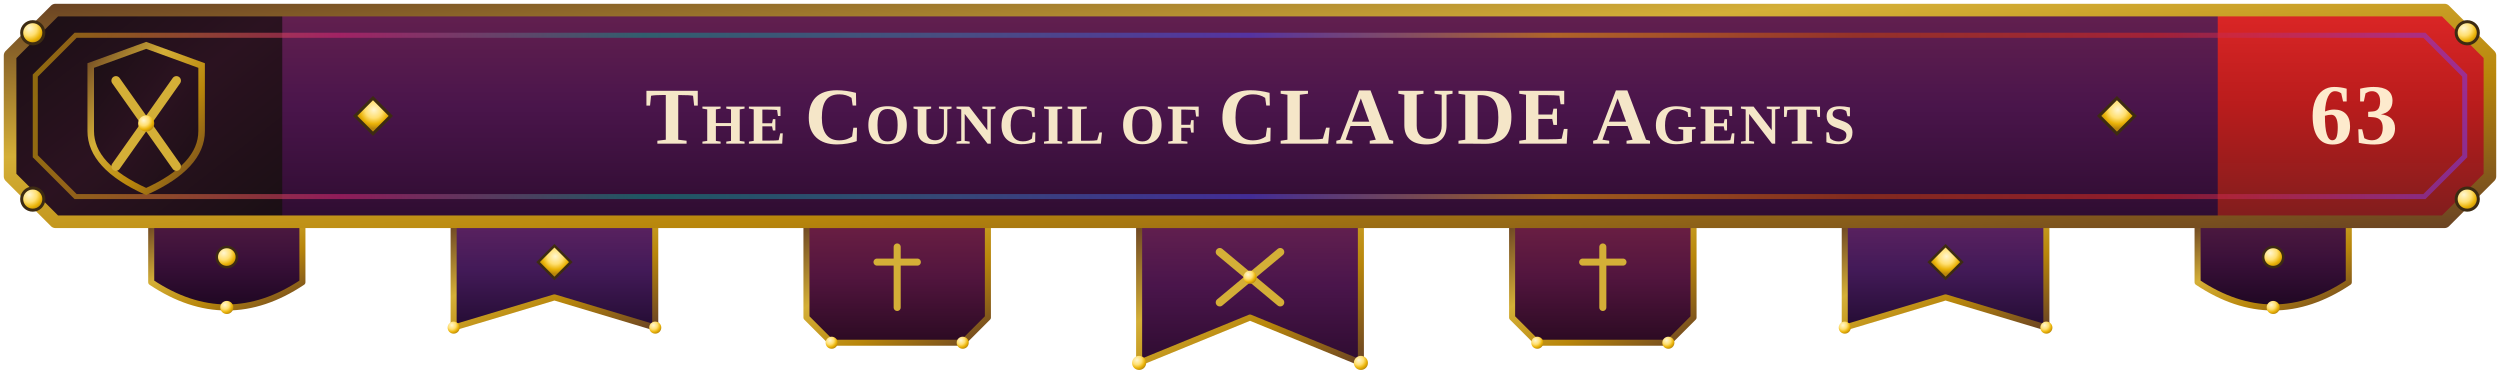
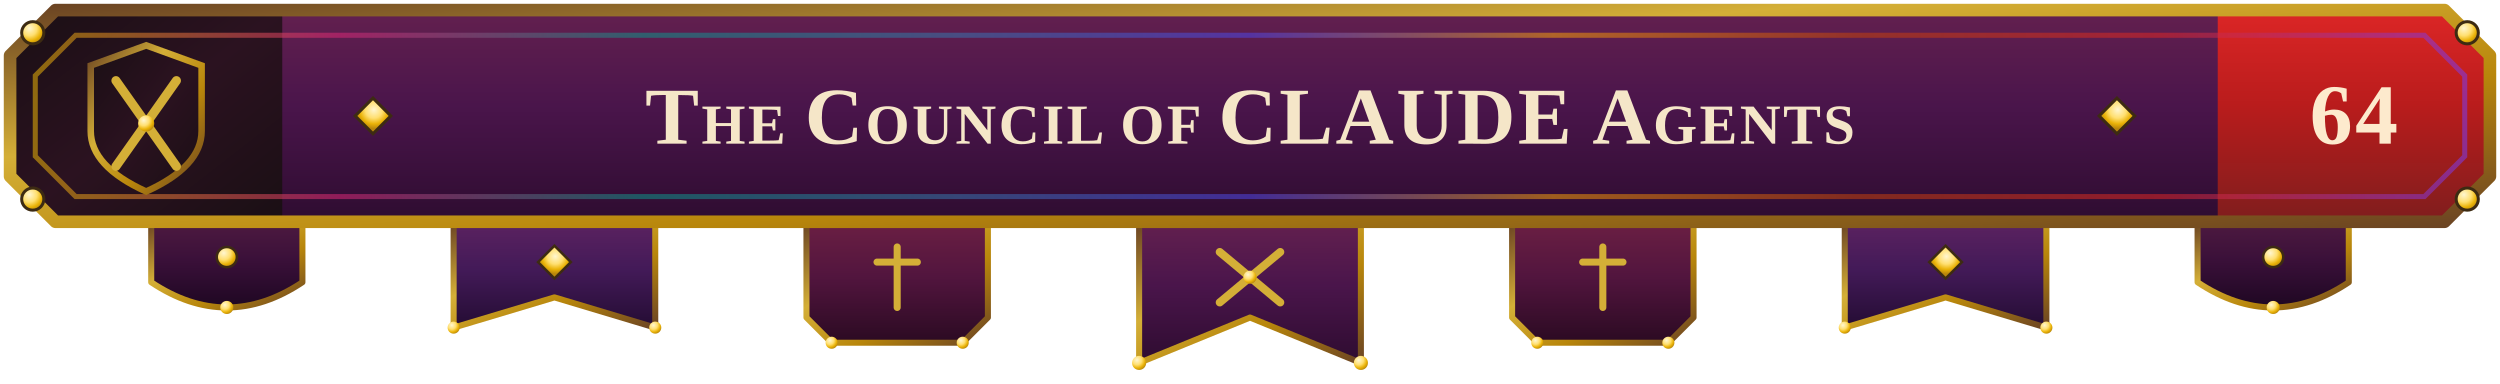
- <svg xmlns="http://www.w3.org/2000/svg" width="372" height="57" viewBox="0 0 496 76" role="img" aria-label="The Council of CLAUDE Agents: 63">
+ <svg xmlns="http://www.w3.org/2000/svg" width="372" height="57" viewBox="0 0 496 76" role="img" aria-label="The Council of CLAUDE Agents: 64">
  <defs>
    <linearGradient id="bdgBgGrad" x1="0%" y1="0%" x2="100%" y2="100%">
      <stop offset="0%" stop-color="#1a0f14" />
      <stop offset="50%" stop-color="#2b1220" />
      <stop offset="100%" stop-color="#1a0f14" />
    </linearGradient>
    <linearGradient id="bdgBronzeGrad" x1="0%" y1="0%" x2="100%" y2="100%">
      <stop offset="0%" stop-color="#6b4423" />
      <stop offset="35%" stop-color="#d4af37" />
      <stop offset="65%" stop-color="#b8860b" />
      <stop offset="100%" stop-color="#6b4423" />
    </linearGradient>
    <linearGradient id="bdgCouncilGrad" x1="0%" y1="0%" x2="100%" y2="0%">
      <stop offset="0%" stop-color="#eab308" />
      <stop offset="12.5%" stop-color="#db2777" />
      <stop offset="25%" stop-color="#0d9488" />
      <stop offset="37.5%" stop-color="#3776ab" />
      <stop offset="50%" stop-color="#4f46e5" />
      <stop offset="62.5%" stop-color="#f59e0b" />
      <stop offset="75%" stop-color="#c2410c" />
      <stop offset="87.5%" stop-color="#dc2626" />
      <stop offset="100%" stop-color="#7c3aed" />
    </linearGradient>
    <linearGradient id="bdgPlumGrad" x1="0%" y1="0%" x2="0%" y2="100%">
      <stop offset="0%" stop-color="#63204f" />
      <stop offset="45%" stop-color="#4a154b" />
      <stop offset="100%" stop-color="#2e0c30" />
    </linearGradient>
    <linearGradient id="bdgCountGrad" x1="0%" y1="0%" x2="0%" y2="100%">
      <stop offset="0%" stop-color="#dc2626" />
      <stop offset="45%" stop-color="#b91c1c" />
      <stop offset="100%" stop-color="#7f1d1d" />
    </linearGradient>
    <radialGradient id="bdgGemGrad" cx="35%" cy="30%" r="75%">
      <stop offset="0%" stop-color="#fff6d0" />
      <stop offset="45%" stop-color="#ffdf70" />
      <stop offset="75%" stop-color="#eab308" />
      <stop offset="100%" stop-color="#b8860b" />
    </radialGradient>
    <linearGradient id="penPlumDeep" x1="0%" y1="0%" x2="0%" y2="100%">
      <stop offset="0%" stop-color="#4e1a40" />
      <stop offset="45%" stop-color="#3a1039" />
      <stop offset="100%" stop-color="#1e0722" />
    </linearGradient>
    <linearGradient id="penPlumWarm" x1="0%" y1="0%" x2="0%" y2="100%">
      <stop offset="0%" stop-color="#6b1f43" />
      <stop offset="45%" stop-color="#52153e" />
      <stop offset="100%" stop-color="#2b0a22" />
    </linearGradient>
    <linearGradient id="penPlumCool" x1="0%" y1="0%" x2="0%" y2="100%">
      <stop offset="0%" stop-color="#5b2260" />
      <stop offset="45%" stop-color="#431a58" />
      <stop offset="100%" stop-color="#240c33" />
    </linearGradient>
  </defs>
  <path d="M 11 2 L 485 2 L 494 11 L 494 35 L 485 44 L 11 44 L 2 35 L 2 11 Z" fill="url(#bdgPlumGrad)" />
  <path d="M 11 2 L 56 2 L 56 44 L 11 44 L 2 35 L 2 11 Z" fill="url(#bdgBgGrad)" />
  <line x1="56" y1="3" x2="56" y2="43" stroke="url(#bdgBronzeGrad)" stroke-width="1.5" />
  <path d="M 440 2 L 485 2 L 494 11 L 494 35 L 485 44 L 440 44 Z" fill="url(#bdgCountGrad)" />
  <line x1="440" y1="3" x2="440" y2="43" stroke="url(#bdgBronzeGrad)" stroke-width="1.5" />
  <path d="M 15 7 L 481 7 L 489 15 L 489 31 L 481 39 L 15 39 L 7 31 L 7 15 Z" fill="none" stroke="url(#bdgCouncilGrad)" stroke-width="1" opacity="0.55" />
  <g stroke="url(#bdgBronzeGrad)" stroke-width="1.2" stroke-linejoin="round">
    <path d="M 30 44 L 60 44 L 60 56 Q 45 66 30 56 Z" fill="url(#penPlumDeep)" />
    <path d="M 90 44 L 130 44 L 130 65 L 110 59 L 90 65 Z" fill="url(#penPlumCool)" />
    <path d="M 160 44 L 196 44 L 196 63 L 191 68 L 165 68 L 160 63 Z" fill="url(#penPlumWarm)" />
    <path d="M 226 44 L 270 44 L 270 72 L 248 63 L 226 72 Z" fill="url(#bdgPlumGrad)" />
    <path d="M 300 44 L 336 44 L 336 63 L 331 68 L 305 68 L 300 63 Z" fill="url(#penPlumWarm)" />
    <path d="M 366 44 L 406 44 L 406 65 L 386 59 L 366 65 Z" fill="url(#penPlumCool)" />
    <path d="M 436 44 L 466 44 L 466 56 Q 451 66 436 56 Z" fill="url(#penPlumDeep)" />
  </g>
  <g fill="url(#bdgGemGrad)">
    <circle cx="45" cy="61" r="1.3" />
    <circle cx="451" cy="61" r="1.3" />
    <circle cx="90" cy="65" r="1.2" />
    <circle cx="130" cy="65" r="1.2" />
    <circle cx="366" cy="65" r="1.2" />
    <circle cx="406" cy="65" r="1.2" />
    <circle cx="165" cy="68" r="1.2" />
    <circle cx="191" cy="68" r="1.2" />
    <circle cx="305" cy="68" r="1.2" />
    <circle cx="331" cy="68" r="1.2" />
    <circle cx="226" cy="72" r="1.4" />
    <circle cx="270" cy="72" r="1.4" />
  </g>
  <g fill="url(#bdgGemGrad)" stroke="#3d2b12" stroke-width="0.5">
    <circle cx="45" cy="51" r="2" />
    <circle cx="451" cy="51" r="2" />
    <rect width="4.6" height="4.6" transform="translate(110,52) rotate(45) translate(-2.3,-2.3)" />
    <rect width="4.6" height="4.6" transform="translate(386,52) rotate(45) translate(-2.3,-2.3)" />
  </g>
  <g stroke="#d4af37" stroke-width="1.4" stroke-linecap="round">
    <line x1="178" y1="49" x2="178" y2="61" />
    <line x1="174" y1="52" x2="182" y2="52" />
    <line x1="318" y1="49" x2="318" y2="61" />
    <line x1="314" y1="52" x2="322" y2="52" />
  </g>
  <path d="M 242 50 L 254 60 M 254 50 L 242 60" stroke="#d4af37" stroke-width="1.6" stroke-linecap="round" />
  <circle cx="248" cy="55" r="1.3" fill="url(#bdgGemGrad)" />
  <path d="M 11 2 L 485 2 L 494 11 L 494 35 L 485 44 L 11 44 L 2 35 L 2 11 Z" fill="none" stroke="url(#bdgBronzeGrad)" stroke-width="2.5" stroke-linejoin="round" />
  <path d="M 29 9 L 40 13 L 40 26 Q 40 33 29 38 Q 18 33 18 26 L 18 13 Z" fill="url(#bdgBgGrad)" stroke="url(#bdgBronzeGrad)" stroke-width="1.3" />
  <path d="M 23 16 L 35 33 M 35 16 L 23 33" stroke="#d4af37" stroke-width="1.8" stroke-linecap="round" />
  <circle cx="29" cy="24.5" r="1.6" fill="url(#bdgGemGrad)" />
  <rect width="5" height="5" fill="url(#bdgGemGrad)" stroke="#3d2b12" stroke-width="0.6" transform="translate(74,23) rotate(45) translate(-2.5,-2.5)" />
  <rect width="5" height="5" fill="url(#bdgGemGrad)" stroke="#3d2b12" stroke-width="0.6" transform="translate(420,23) rotate(45) translate(-2.5,-2.5)" />
  <g fill="url(#bdgGemGrad)" stroke="#3d2b12" stroke-width="0.6">
    <circle cx="6.5" cy="6.5" r="2.2" />
    <circle cx="489.5" cy="6.5" r="2.2" />
    <circle cx="489.5" cy="39.5" r="2.2" />
    <circle cx="6.5" cy="39.5" r="2.2" />
  </g>
  <text x="248" y="28.5" text-anchor="middle" fill="#f5e6c8" font-family="Cinzel, Georgia, 'Times New Roman', serif" font-size="16" font-weight="700" letter-spacing="0.5" style="font-variant: small-caps">The Council of CLAUDE Agents</text>
-   <text x="467" y="28.5" text-anchor="middle" fill="#fdeacd" font-family="Cinzel, Georgia, 'Times New Roman', serif" font-size="17" font-weight="700" letter-spacing="0.5">63</text>
+   <text x="467" y="28.5" text-anchor="middle" fill="#fdeacd" font-family="Cinzel, Georgia, 'Times New Roman', serif" font-size="17" font-weight="700" letter-spacing="0.5">64</text>
</svg>
